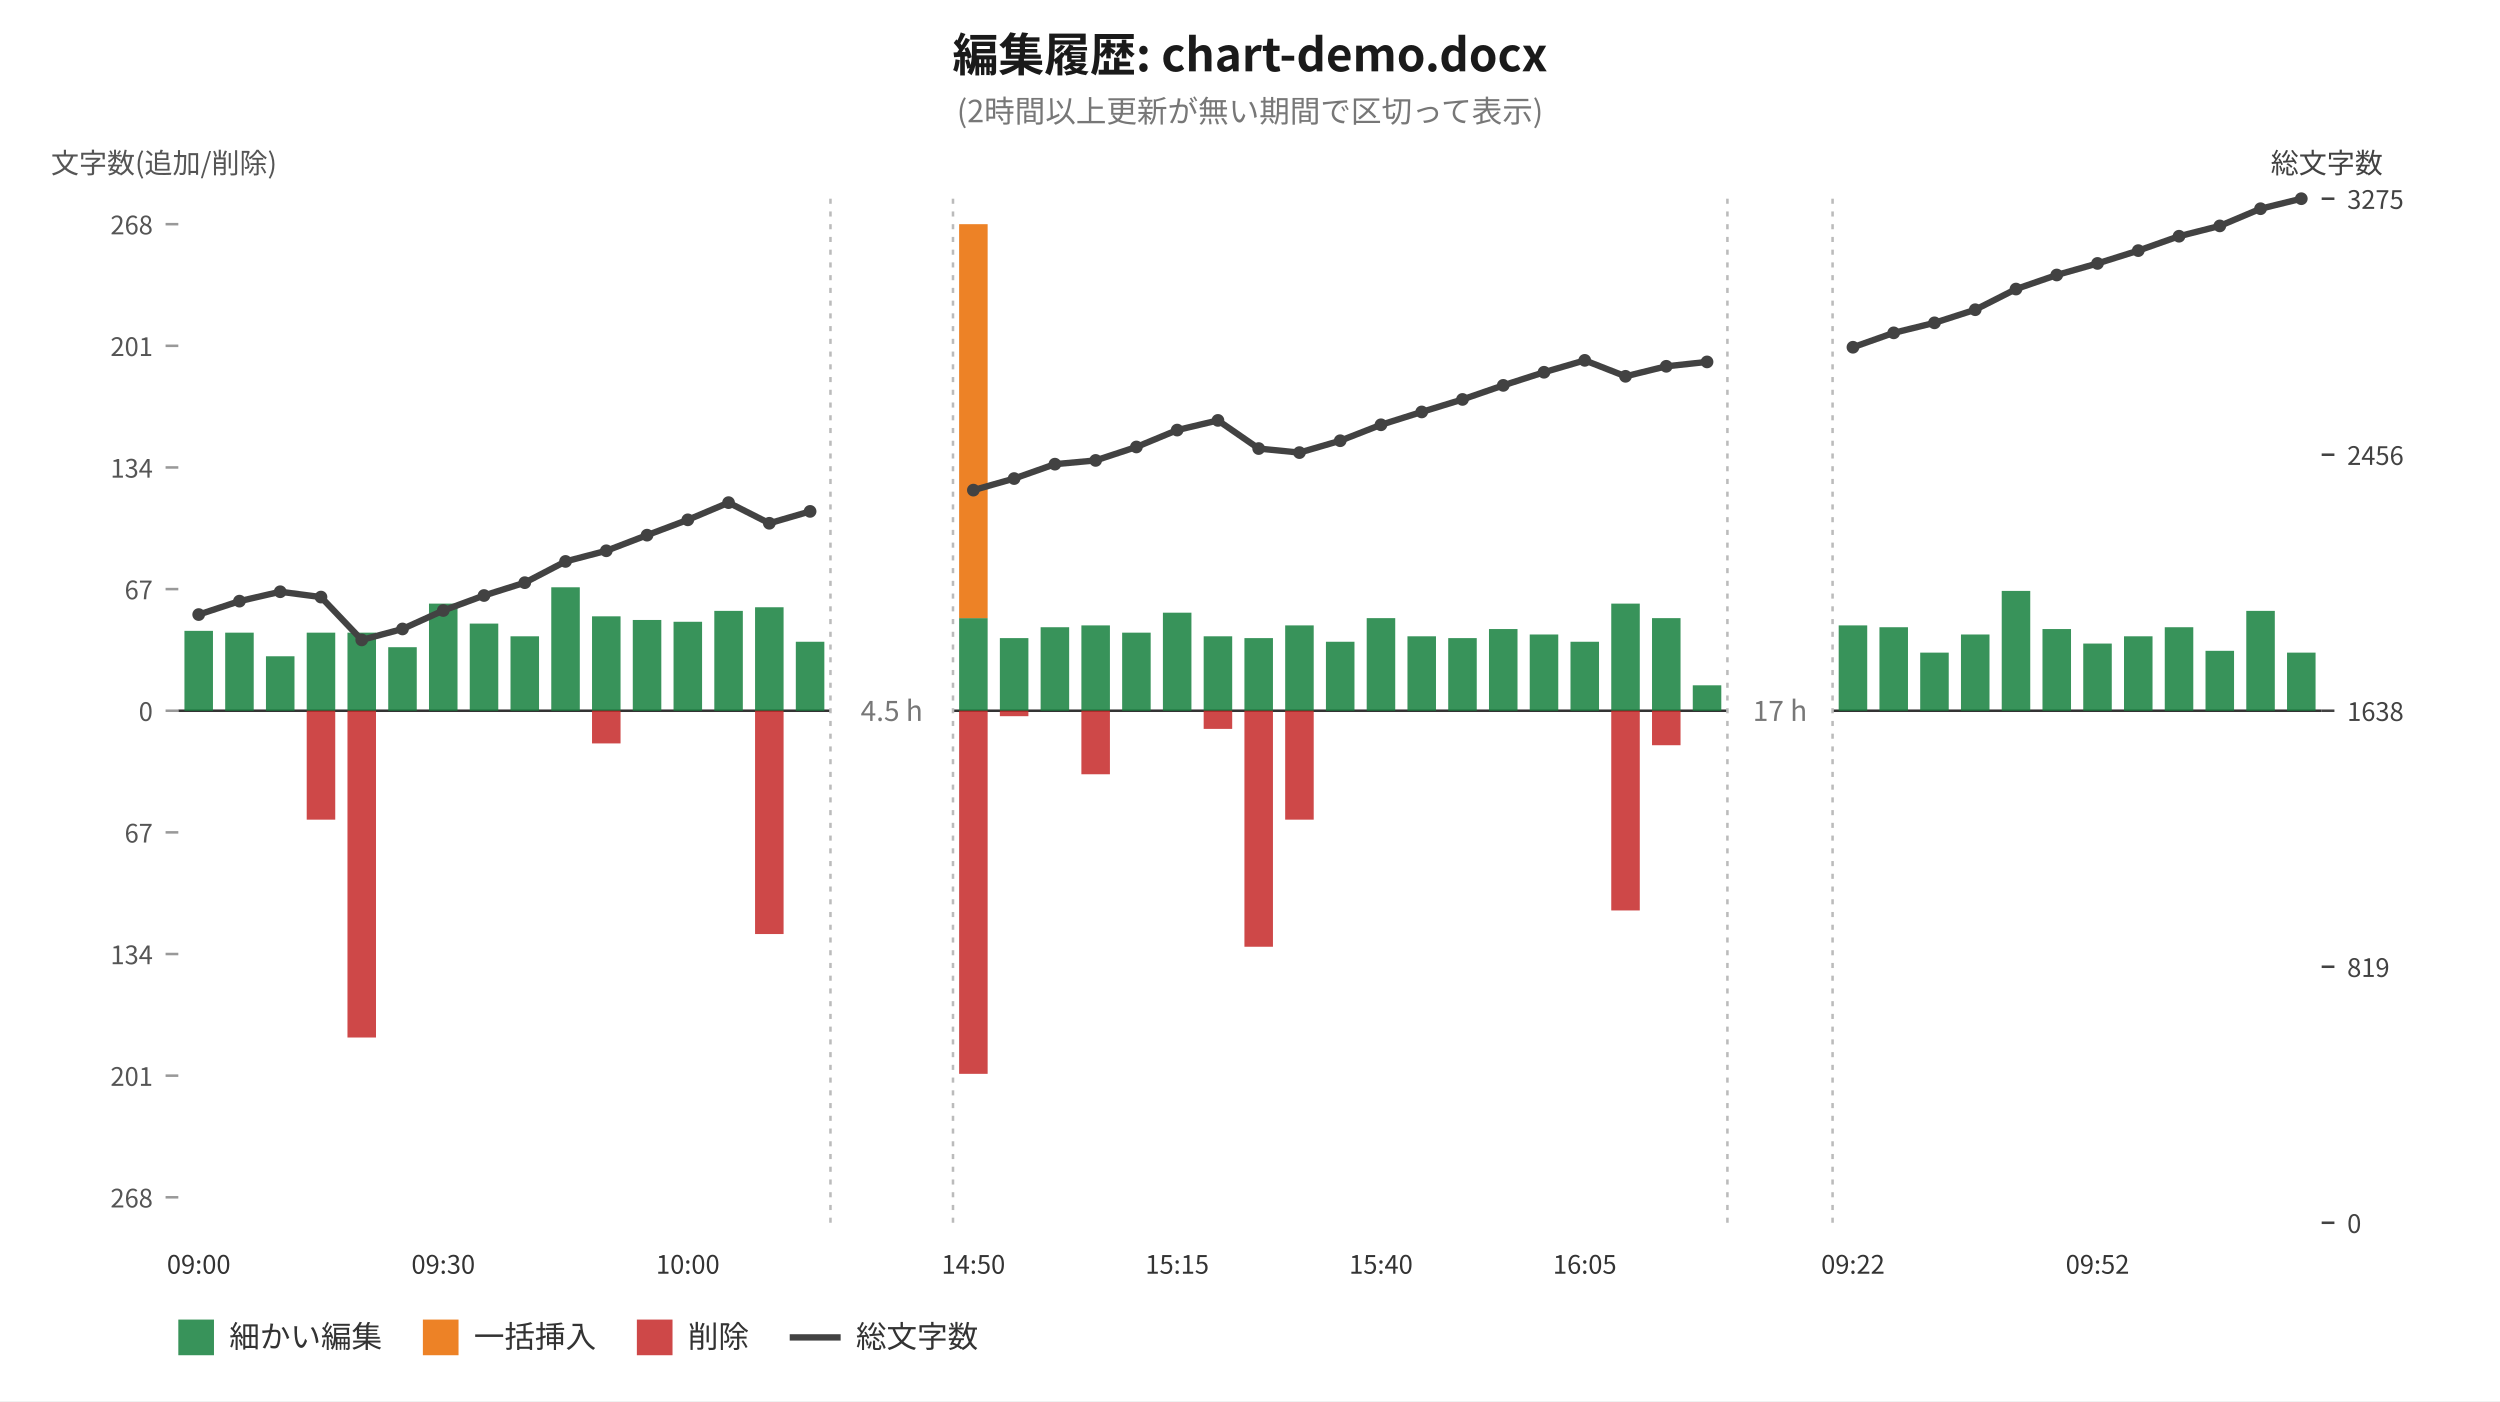
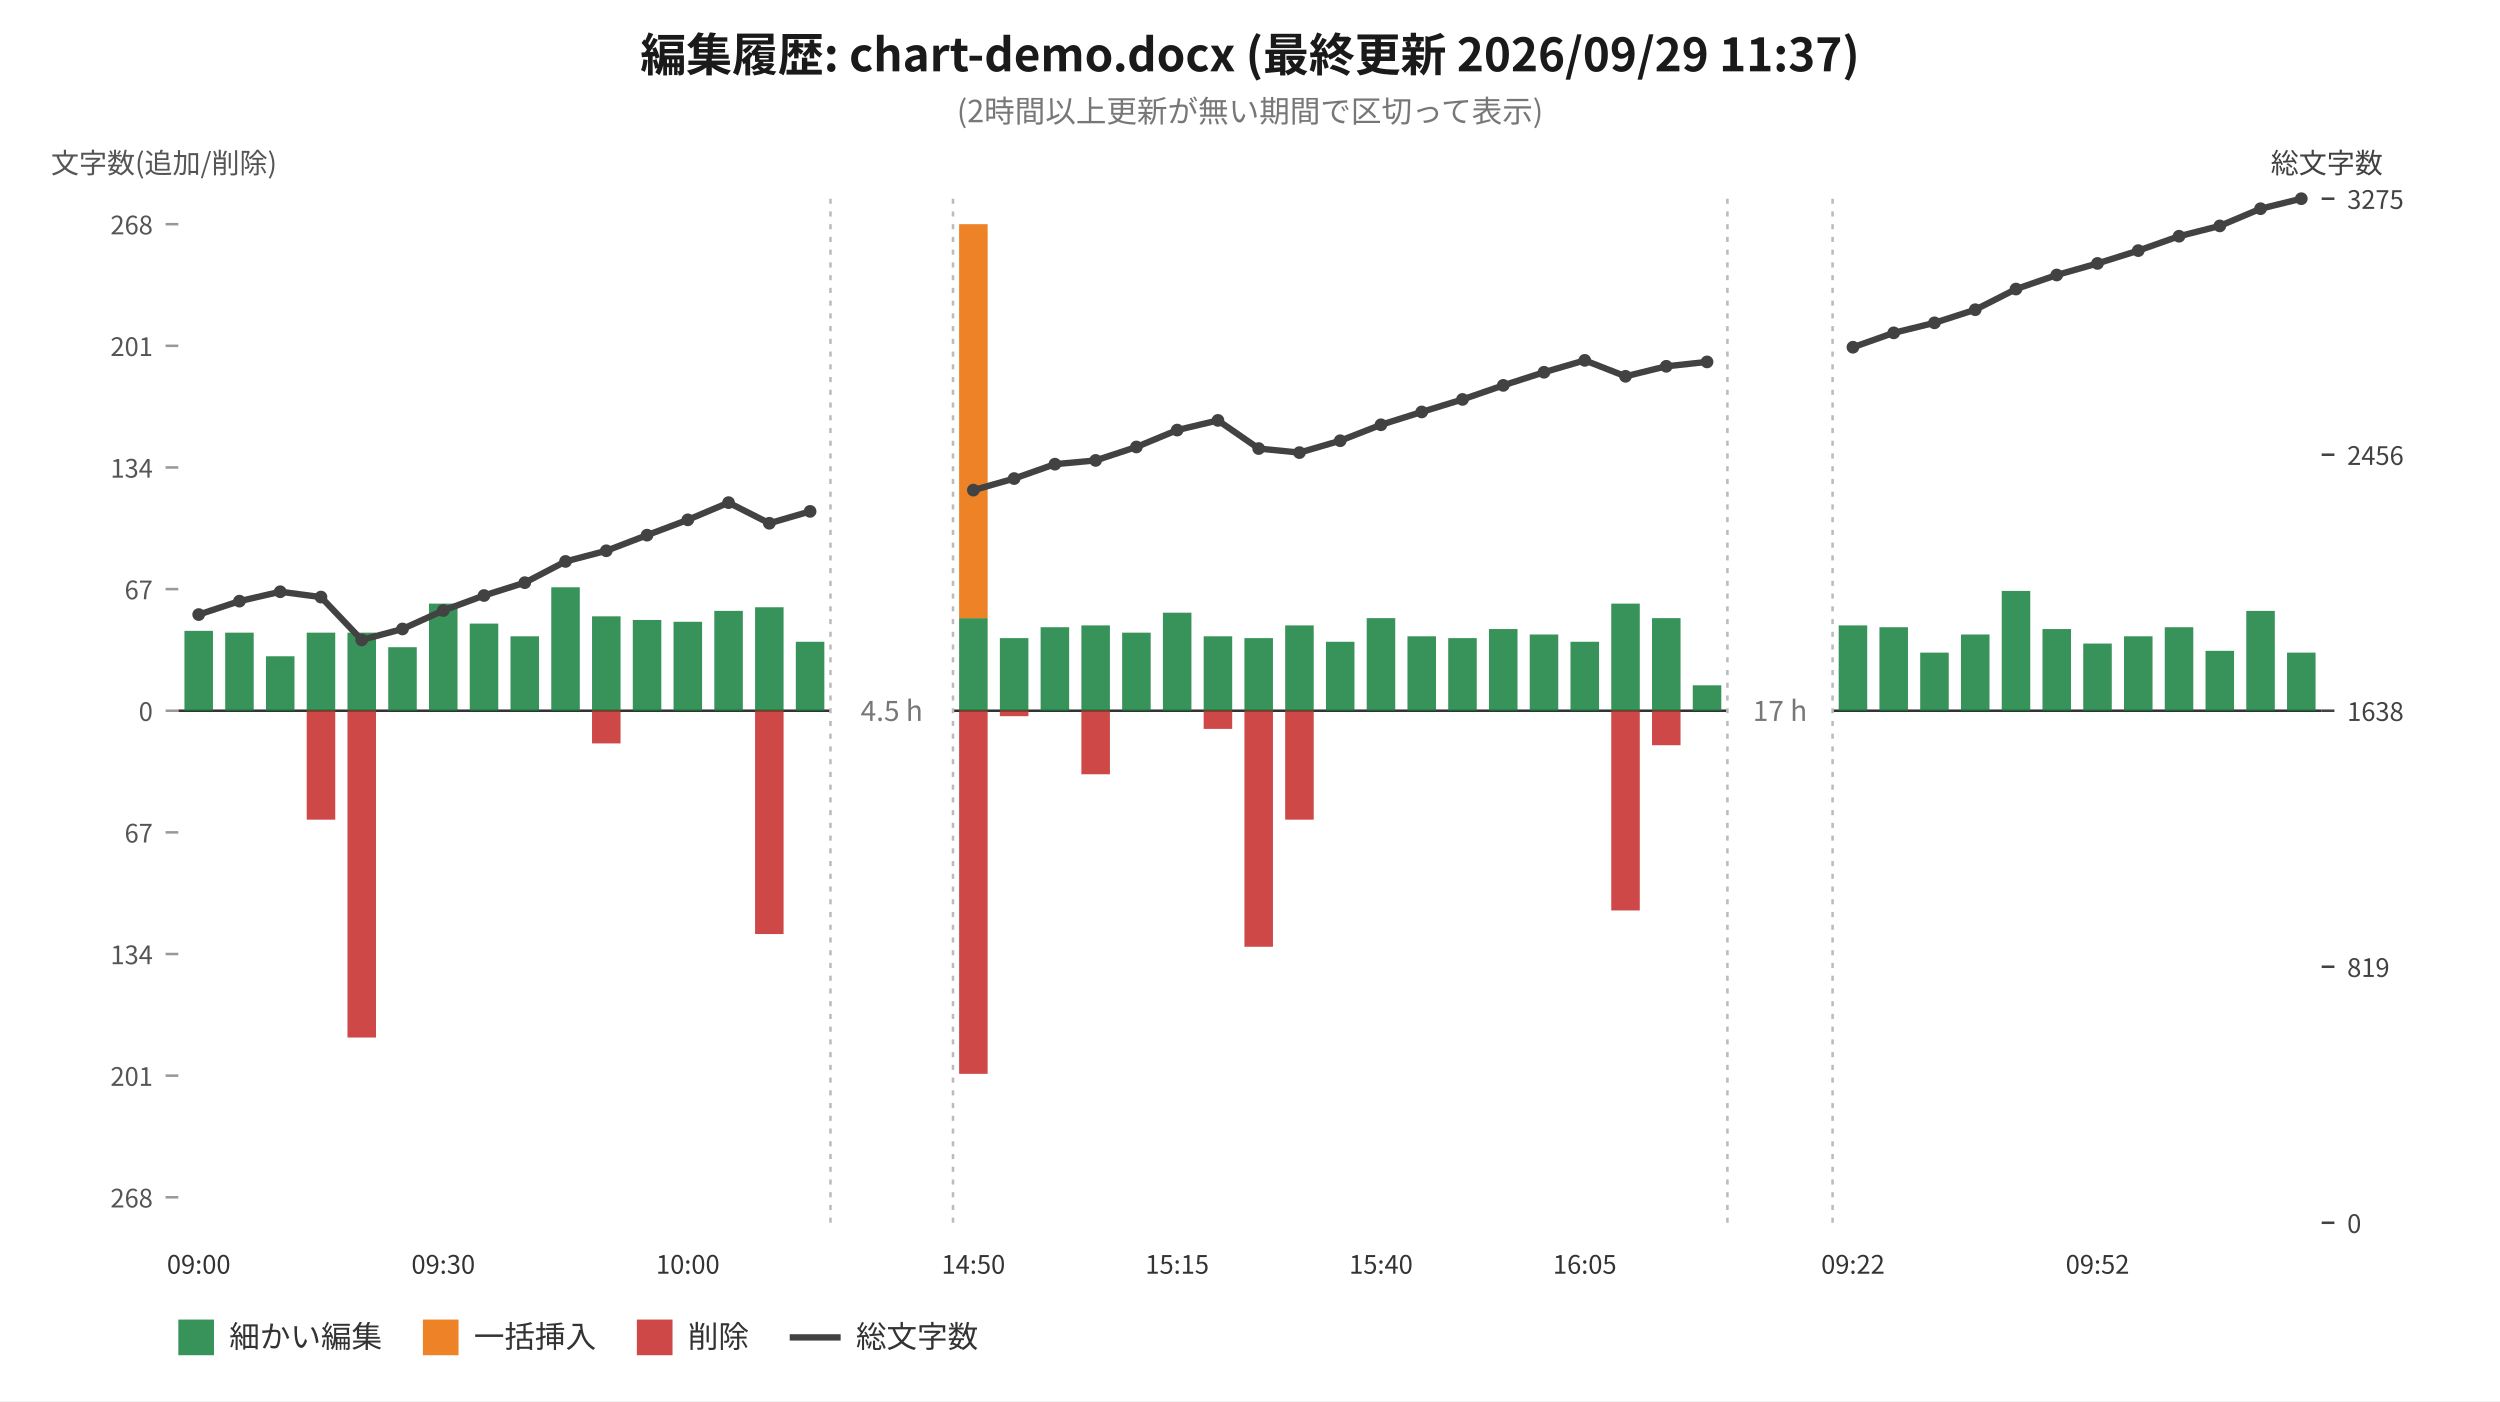
<svg xmlns="http://www.w3.org/2000/svg" width="981.38" height="550" viewBox="0 0 981.38 550" font-family="'Noto Sans CJK JP', 'Noto Sans JP', 'Yu Gothic', 'Hiragino Sans', Meiryo, 'MS PGothic', 'Helvetica Neue', Arial, sans-serif">
  <rect width="100%" height="100%" fill="#ffffff" />
-   <text x="490.69" y="28" text-anchor="middle" font-size="18" font-weight="bold" fill="#1a1a1a">編集履歴: chart-demo.docx</text>
+   <text x="490.69" y="28" text-anchor="middle" font-size="18" font-weight="bold" fill="#1a1a1a">編集履歴: chart-demo.docx (最終更新 2026/09/29 11:37)</text>
  <text x="490.69" y="48" text-anchor="middle" font-size="12" fill="#777">(2時間以上更新が無い期間で区切って表示)</text>
  <line x1="70.00" y1="279" x2="326.00" y2="279" stroke="#333" stroke-width="1" />
  <line x1="374.10" y1="279" x2="678.10" y2="279" stroke="#333" stroke-width="1" />
  <line x1="719.38" y1="279" x2="911.38" y2="279" stroke="#333" stroke-width="1" />
  <line x1="65" y1="470.00" x2="70" y2="470.00" stroke="#999" />
  <text x="60" y="474.00" font-size="10" fill="#555" text-anchor="end">268</text>
  <line x1="65" y1="422.25" x2="70" y2="422.25" stroke="#999" />
  <text x="60" y="426.25" font-size="10" fill="#555" text-anchor="end">201</text>
  <line x1="65" y1="374.50" x2="70" y2="374.50" stroke="#999" />
  <text x="60" y="378.50" font-size="10" fill="#555" text-anchor="end">134</text>
  <line x1="65" y1="326.75" x2="70" y2="326.75" stroke="#999" />
  <text x="60" y="330.75" font-size="10" fill="#555" text-anchor="end">67</text>
  <line x1="65" y1="279.00" x2="70" y2="279.00" stroke="#999" />
  <text x="60" y="283.00" font-size="10" fill="#555" text-anchor="end">0</text>
  <line x1="65" y1="231.25" x2="70" y2="231.25" stroke="#999" />
  <text x="60" y="235.25" font-size="10" fill="#555" text-anchor="end">67</text>
  <line x1="65" y1="183.50" x2="70" y2="183.50" stroke="#999" />
  <text x="60" y="187.50" font-size="10" fill="#555" text-anchor="end">134</text>
  <line x1="65" y1="135.75" x2="70" y2="135.75" stroke="#999" />
  <text x="60" y="139.75" font-size="10" fill="#555" text-anchor="end">201</text>
  <line x1="65" y1="88.00" x2="70" y2="88.00" stroke="#999" />
  <text x="60" y="92.00" font-size="10" fill="#555" text-anchor="end">268</text>
  <line x1="911.38" y1="480.00" x2="916.38" y2="480.00" stroke="#424242" />
  <text x="921.38" y="484.00" font-size="10" fill="#424242" text-anchor="start">0</text>
  <line x1="911.38" y1="379.50" x2="916.38" y2="379.50" stroke="#424242" />
  <text x="921.38" y="383.50" font-size="10" fill="#424242" text-anchor="start">819</text>
  <line x1="911.38" y1="279.00" x2="916.38" y2="279.00" stroke="#424242" />
  <text x="921.38" y="283.00" font-size="10" fill="#424242" text-anchor="start">1638</text>
  <line x1="911.38" y1="178.50" x2="916.38" y2="178.50" stroke="#424242" />
  <text x="921.38" y="182.50" font-size="10" fill="#424242" text-anchor="start">2456</text>
  <line x1="911.38" y1="78.00" x2="916.38" y2="78.00" stroke="#424242" />
  <text x="921.38" y="82.00" font-size="10" fill="#424242" text-anchor="start">3275</text>
  <line x1="326.00" y1="78" x2="326.00" y2="480.00" stroke="#bbb" stroke-dasharray="2,3" />
  <line x1="374.10" y1="78" x2="374.10" y2="480.00" stroke="#bbb" stroke-dasharray="2,3" />
  <rect x="330.00" y="271.00" width="40.10" height="16" fill="#ffffff" fill-opacity="0.85" />
  <text x="350.05" y="283.00" font-size="11" fill="#777" text-anchor="middle">4.5 h</text>
  <line x1="678.10" y1="78" x2="678.10" y2="480.00" stroke="#bbb" stroke-dasharray="2,3" />
  <line x1="719.38" y1="78" x2="719.38" y2="480.00" stroke="#bbb" stroke-dasharray="2,3" />
  <rect x="682.10" y="271.00" width="33.28" height="16" fill="#ffffff" fill-opacity="0.85" />
  <text x="698.74" y="283.00" font-size="11" fill="#777" text-anchor="middle">17 h</text>
  <g>
    <rect x="72.40" y="247.64" width="11.20" height="31.36" fill="rgb(22,128,61)" fill-opacity="0.85" />
    <rect x="88.40" y="248.35" width="11.20" height="30.65" fill="rgb(22,128,61)" fill-opacity="0.85" />
    <rect x="104.40" y="257.62" width="11.20" height="21.38" fill="rgb(22,128,61)" fill-opacity="0.85" />
    <rect x="120.40" y="248.35" width="11.20" height="30.65" fill="rgb(22,128,61)" fill-opacity="0.85" />
    <rect x="120.40" y="279.00" width="11.20" height="42.76" fill="rgb(198,40,40)" fill-opacity="0.85" />
    <rect x="136.40" y="248.35" width="11.20" height="30.65" fill="rgb(22,128,61)" fill-opacity="0.85" />
    <rect x="136.40" y="279.00" width="11.20" height="128.28" fill="rgb(198,40,40)" fill-opacity="0.85" />
    <rect x="152.40" y="254.06" width="11.20" height="24.94" fill="rgb(22,128,61)" fill-opacity="0.85" />
    <rect x="168.40" y="236.95" width="11.20" height="42.05" fill="rgb(22,128,61)" fill-opacity="0.85" />
    <rect x="184.40" y="244.79" width="11.20" height="34.21" fill="rgb(22,128,61)" fill-opacity="0.85" />
    <rect x="200.40" y="249.78" width="11.20" height="29.22" fill="rgb(22,128,61)" fill-opacity="0.85" />
    <rect x="216.40" y="230.54" width="11.20" height="48.46" fill="rgb(22,128,61)" fill-opacity="0.85" />
    <rect x="232.40" y="241.94" width="11.20" height="37.06" fill="rgb(22,128,61)" fill-opacity="0.85" />
    <rect x="232.40" y="279.00" width="11.20" height="12.83" fill="rgb(198,40,40)" fill-opacity="0.85" />
    <rect x="248.40" y="243.37" width="11.20" height="35.63" fill="rgb(22,128,61)" fill-opacity="0.85" />
    <rect x="264.40" y="244.08" width="11.20" height="34.92" fill="rgb(22,128,61)" fill-opacity="0.85" />
    <rect x="280.40" y="239.80" width="11.20" height="39.20" fill="rgb(22,128,61)" fill-opacity="0.85" />
    <rect x="296.40" y="238.38" width="11.20" height="40.62" fill="rgb(22,128,61)" fill-opacity="0.85" />
    <rect x="296.40" y="279.00" width="11.20" height="87.66" fill="rgb(198,40,40)" fill-opacity="0.85" />
    <rect x="312.40" y="251.92" width="11.20" height="27.08" fill="rgb(22,128,61)" fill-opacity="0.85" />
  </g>
  <polyline points="78.00,241.25 94.00,235.98 110.00,232.29 126.00,234.38 142.00,251.20 158.00,246.90 174.00,239.66 190.00,233.77 206.00,228.73 222.00,220.39 238.00,216.21 254.00,210.08 270.00,204.06 286.00,197.31 302.00,205.41 318.00,200.75" fill="none" stroke="#424242" stroke-width="2.5" />
  <g fill="#424242">
    <circle cx="78.00" cy="241.25" r="2.5" />
    <circle cx="94.00" cy="235.98" r="2.5" />
    <circle cx="110.00" cy="232.29" r="2.5" />
    <circle cx="126.00" cy="234.38" r="2.5" />
    <circle cx="142.00" cy="251.20" r="2.5" />
    <circle cx="158.00" cy="246.90" r="2.5" />
    <circle cx="174.00" cy="239.66" r="2.5" />
    <circle cx="190.00" cy="233.77" r="2.5" />
    <circle cx="206.00" cy="228.73" r="2.5" />
    <circle cx="222.00" cy="220.39" r="2.5" />
    <circle cx="238.00" cy="216.21" r="2.5" />
    <circle cx="254.00" cy="210.08" r="2.5" />
    <circle cx="270.00" cy="204.06" r="2.5" />
    <circle cx="286.00" cy="197.31" r="2.5" />
    <circle cx="302.00" cy="205.41" r="2.5" />
    <circle cx="318.00" cy="200.75" r="2.5" />
  </g>
  <text x="78.00" y="500.00" font-size="10" fill="#333" text-anchor="middle">09:00</text>
  <text x="174.00" y="500.00" font-size="10" fill="#333" text-anchor="middle">09:30</text>
  <text x="270.00" y="500.00" font-size="10" fill="#333" text-anchor="middle">10:00</text>
  <g>
    <rect x="376.50" y="242.65" width="11.20" height="36.35" fill="rgb(22,128,61)" fill-opacity="0.85" />
    <rect x="376.50" y="88.00" width="11.20" height="154.65" fill="rgb(234,108,0)" fill-opacity="0.85" />
    <rect x="376.50" y="279.00" width="11.20" height="142.54" fill="rgb(198,40,40)" fill-opacity="0.85" />
    <rect x="392.50" y="250.49" width="11.20" height="28.51" fill="rgb(22,128,61)" fill-opacity="0.85" />
    <rect x="392.50" y="279.00" width="11.20" height="2.14" fill="rgb(198,40,40)" fill-opacity="0.85" />
    <rect x="408.50" y="246.22" width="11.20" height="32.78" fill="rgb(22,128,61)" fill-opacity="0.85" />
    <rect x="424.50" y="245.50" width="11.20" height="33.50" fill="rgb(22,128,61)" fill-opacity="0.85" />
    <rect x="424.50" y="279.00" width="11.20" height="24.94" fill="rgb(198,40,40)" fill-opacity="0.85" />
    <rect x="440.50" y="248.35" width="11.20" height="30.65" fill="rgb(22,128,61)" fill-opacity="0.85" />
    <rect x="456.50" y="240.51" width="11.20" height="38.49" fill="rgb(22,128,61)" fill-opacity="0.85" />
    <rect x="472.50" y="249.78" width="11.20" height="29.22" fill="rgb(22,128,61)" fill-opacity="0.85" />
    <rect x="472.50" y="279.00" width="11.20" height="7.13" fill="rgb(198,40,40)" fill-opacity="0.85" />
    <rect x="488.50" y="250.49" width="11.20" height="28.51" fill="rgb(22,128,61)" fill-opacity="0.85" />
    <rect x="488.50" y="279.00" width="11.20" height="92.65" fill="rgb(198,40,40)" fill-opacity="0.85" />
    <rect x="504.50" y="245.50" width="11.20" height="33.50" fill="rgb(22,128,61)" fill-opacity="0.85" />
    <rect x="504.50" y="279.00" width="11.20" height="42.76" fill="rgb(198,40,40)" fill-opacity="0.85" />
    <rect x="520.50" y="251.92" width="11.20" height="27.08" fill="rgb(22,128,61)" fill-opacity="0.85" />
    <rect x="536.50" y="242.65" width="11.20" height="36.35" fill="rgb(22,128,61)" fill-opacity="0.85" />
    <rect x="552.50" y="249.78" width="11.20" height="29.22" fill="rgb(22,128,61)" fill-opacity="0.85" />
    <rect x="568.50" y="250.49" width="11.20" height="28.51" fill="rgb(22,128,61)" fill-opacity="0.85" />
    <rect x="584.50" y="246.93" width="11.20" height="32.07" fill="rgb(22,128,61)" fill-opacity="0.85" />
    <rect x="600.50" y="249.07" width="11.20" height="29.93" fill="rgb(22,128,61)" fill-opacity="0.85" />
    <rect x="616.50" y="251.92" width="11.20" height="27.08" fill="rgb(22,128,61)" fill-opacity="0.85" />
    <rect x="632.50" y="236.95" width="11.20" height="42.05" fill="rgb(22,128,61)" fill-opacity="0.85" />
    <rect x="632.50" y="279.00" width="11.20" height="78.40" fill="rgb(198,40,40)" fill-opacity="0.85" />
    <rect x="648.50" y="242.65" width="11.20" height="36.35" fill="rgb(22,128,61)" fill-opacity="0.85" />
    <rect x="648.50" y="279.00" width="11.20" height="13.54" fill="rgb(198,40,40)" fill-opacity="0.85" />
    <rect x="664.50" y="269.02" width="11.20" height="9.98" fill="rgb(22,128,61)" fill-opacity="0.85" />
  </g>
  <polyline points="382.10,192.40 398.10,187.86 414.10,182.21 430.10,180.74 446.10,175.46 462.10,168.83 478.10,165.03 494.10,176.08 510.10,177.67 526.10,173.01 542.10,166.75 558.10,161.71 574.10,156.80 590.10,151.28 606.10,146.13 622.10,141.46 638.10,147.72 654.10,143.79 670.10,142.07" fill="none" stroke="#424242" stroke-width="2.5" />
  <g fill="#424242">
    <circle cx="382.10" cy="192.40" r="2.5" />
    <circle cx="398.10" cy="187.86" r="2.5" />
    <circle cx="414.10" cy="182.21" r="2.5" />
    <circle cx="430.10" cy="180.74" r="2.5" />
    <circle cx="446.10" cy="175.46" r="2.5" />
    <circle cx="462.10" cy="168.83" r="2.5" />
    <circle cx="478.10" cy="165.03" r="2.5" />
    <circle cx="494.10" cy="176.08" r="2.5" />
    <circle cx="510.10" cy="177.67" r="2.5" />
    <circle cx="526.10" cy="173.01" r="2.5" />
    <circle cx="542.10" cy="166.75" r="2.5" />
    <circle cx="558.10" cy="161.71" r="2.5" />
    <circle cx="574.10" cy="156.80" r="2.5" />
    <circle cx="590.10" cy="151.28" r="2.5" />
    <circle cx="606.10" cy="146.13" r="2.5" />
    <circle cx="622.10" cy="141.46" r="2.5" />
    <circle cx="638.10" cy="147.72" r="2.5" />
    <circle cx="654.10" cy="143.79" r="2.5" />
    <circle cx="670.10" cy="142.07" r="2.5" />
  </g>
  <text x="382.10" y="500.00" font-size="10" fill="#333" text-anchor="middle">14:50</text>
  <text x="462.10" y="500.00" font-size="10" fill="#333" text-anchor="middle">15:15</text>
  <text x="542.10" y="500.00" font-size="10" fill="#333" text-anchor="middle">15:40</text>
  <text x="622.10" y="500.00" font-size="10" fill="#333" text-anchor="middle">16:05</text>
  <g>
    <rect x="721.78" y="245.50" width="11.20" height="33.50" fill="rgb(22,128,61)" fill-opacity="0.85" />
    <rect x="737.78" y="246.22" width="11.20" height="32.78" fill="rgb(22,128,61)" fill-opacity="0.85" />
    <rect x="753.78" y="256.19" width="11.20" height="22.81" fill="rgb(22,128,61)" fill-opacity="0.85" />
    <rect x="769.78" y="249.07" width="11.20" height="29.93" fill="rgb(22,128,61)" fill-opacity="0.85" />
    <rect x="785.78" y="231.96" width="11.20" height="47.04" fill="rgb(22,128,61)" fill-opacity="0.85" />
    <rect x="801.78" y="246.93" width="11.20" height="32.07" fill="rgb(22,128,61)" fill-opacity="0.85" />
    <rect x="817.78" y="252.63" width="11.20" height="26.37" fill="rgb(22,128,61)" fill-opacity="0.85" />
    <rect x="833.78" y="249.78" width="11.20" height="29.22" fill="rgb(22,128,61)" fill-opacity="0.85" />
    <rect x="849.78" y="246.22" width="11.20" height="32.78" fill="rgb(22,128,61)" fill-opacity="0.85" />
    <rect x="865.78" y="255.48" width="11.20" height="23.52" fill="rgb(22,128,61)" fill-opacity="0.85" />
    <rect x="881.78" y="239.80" width="11.20" height="39.20" fill="rgb(22,128,61)" fill-opacity="0.85" />
    <rect x="897.78" y="256.19" width="11.20" height="22.81" fill="rgb(22,128,61)" fill-opacity="0.85" />
  </g>
  <polyline points="727.38,136.31 743.38,130.66 759.38,126.73 775.38,121.58 791.38,113.47 807.38,107.95 823.38,103.41 839.38,98.38 855.38,92.73 871.38,88.68 887.38,81.93 903.38,78.00" fill="none" stroke="#424242" stroke-width="2.5" />
  <g fill="#424242">
    <circle cx="727.38" cy="136.31" r="2.5" />
    <circle cx="743.38" cy="130.66" r="2.5" />
    <circle cx="759.38" cy="126.73" r="2.5" />
    <circle cx="775.38" cy="121.58" r="2.5" />
    <circle cx="791.38" cy="113.47" r="2.5" />
    <circle cx="807.38" cy="107.95" r="2.5" />
    <circle cx="823.38" cy="103.41" r="2.5" />
    <circle cx="839.38" cy="98.38" r="2.5" />
    <circle cx="855.38" cy="92.73" r="2.5" />
    <circle cx="871.38" cy="88.68" r="2.5" />
    <circle cx="887.38" cy="81.93" r="2.5" />
    <circle cx="903.38" cy="78.00" r="2.5" />
  </g>
  <text x="727.38" y="500.00" font-size="10" fill="#333" text-anchor="middle">09:22</text>
  <text x="823.38" y="500.00" font-size="10" fill="#333" text-anchor="middle">09:52</text>
  <text x="20" y="68" font-size="11" fill="#555">文字数(追加/削除)</text>
  <text x="891.38" y="68" font-size="11" fill="#424242">総文字数</text>
  <g transform="translate(70, 528)">
    <rect x="0" y="-10" width="14" height="14" fill="rgb(22,128,61)" fill-opacity="0.85" />
    <text x="20" y="1" font-size="12" fill="#333">細かい編集</text>
    <rect x="96" y="-10" width="14" height="14" fill="rgb(234,108,0)" fill-opacity="0.85" />
    <text x="116" y="1" font-size="12" fill="#333">一括挿入</text>
    <rect x="180" y="-10" width="14" height="14" fill="rgb(198,40,40)" fill-opacity="0.85" />
    <text x="200" y="1" font-size="12" fill="#333">削除</text>
    <line x1="240" y1="-3" x2="260" y2="-3" stroke="#424242" stroke-width="2.5" />
    <text x="266" y="1" font-size="12" fill="#333">総文字数</text>
  </g>
</svg>
